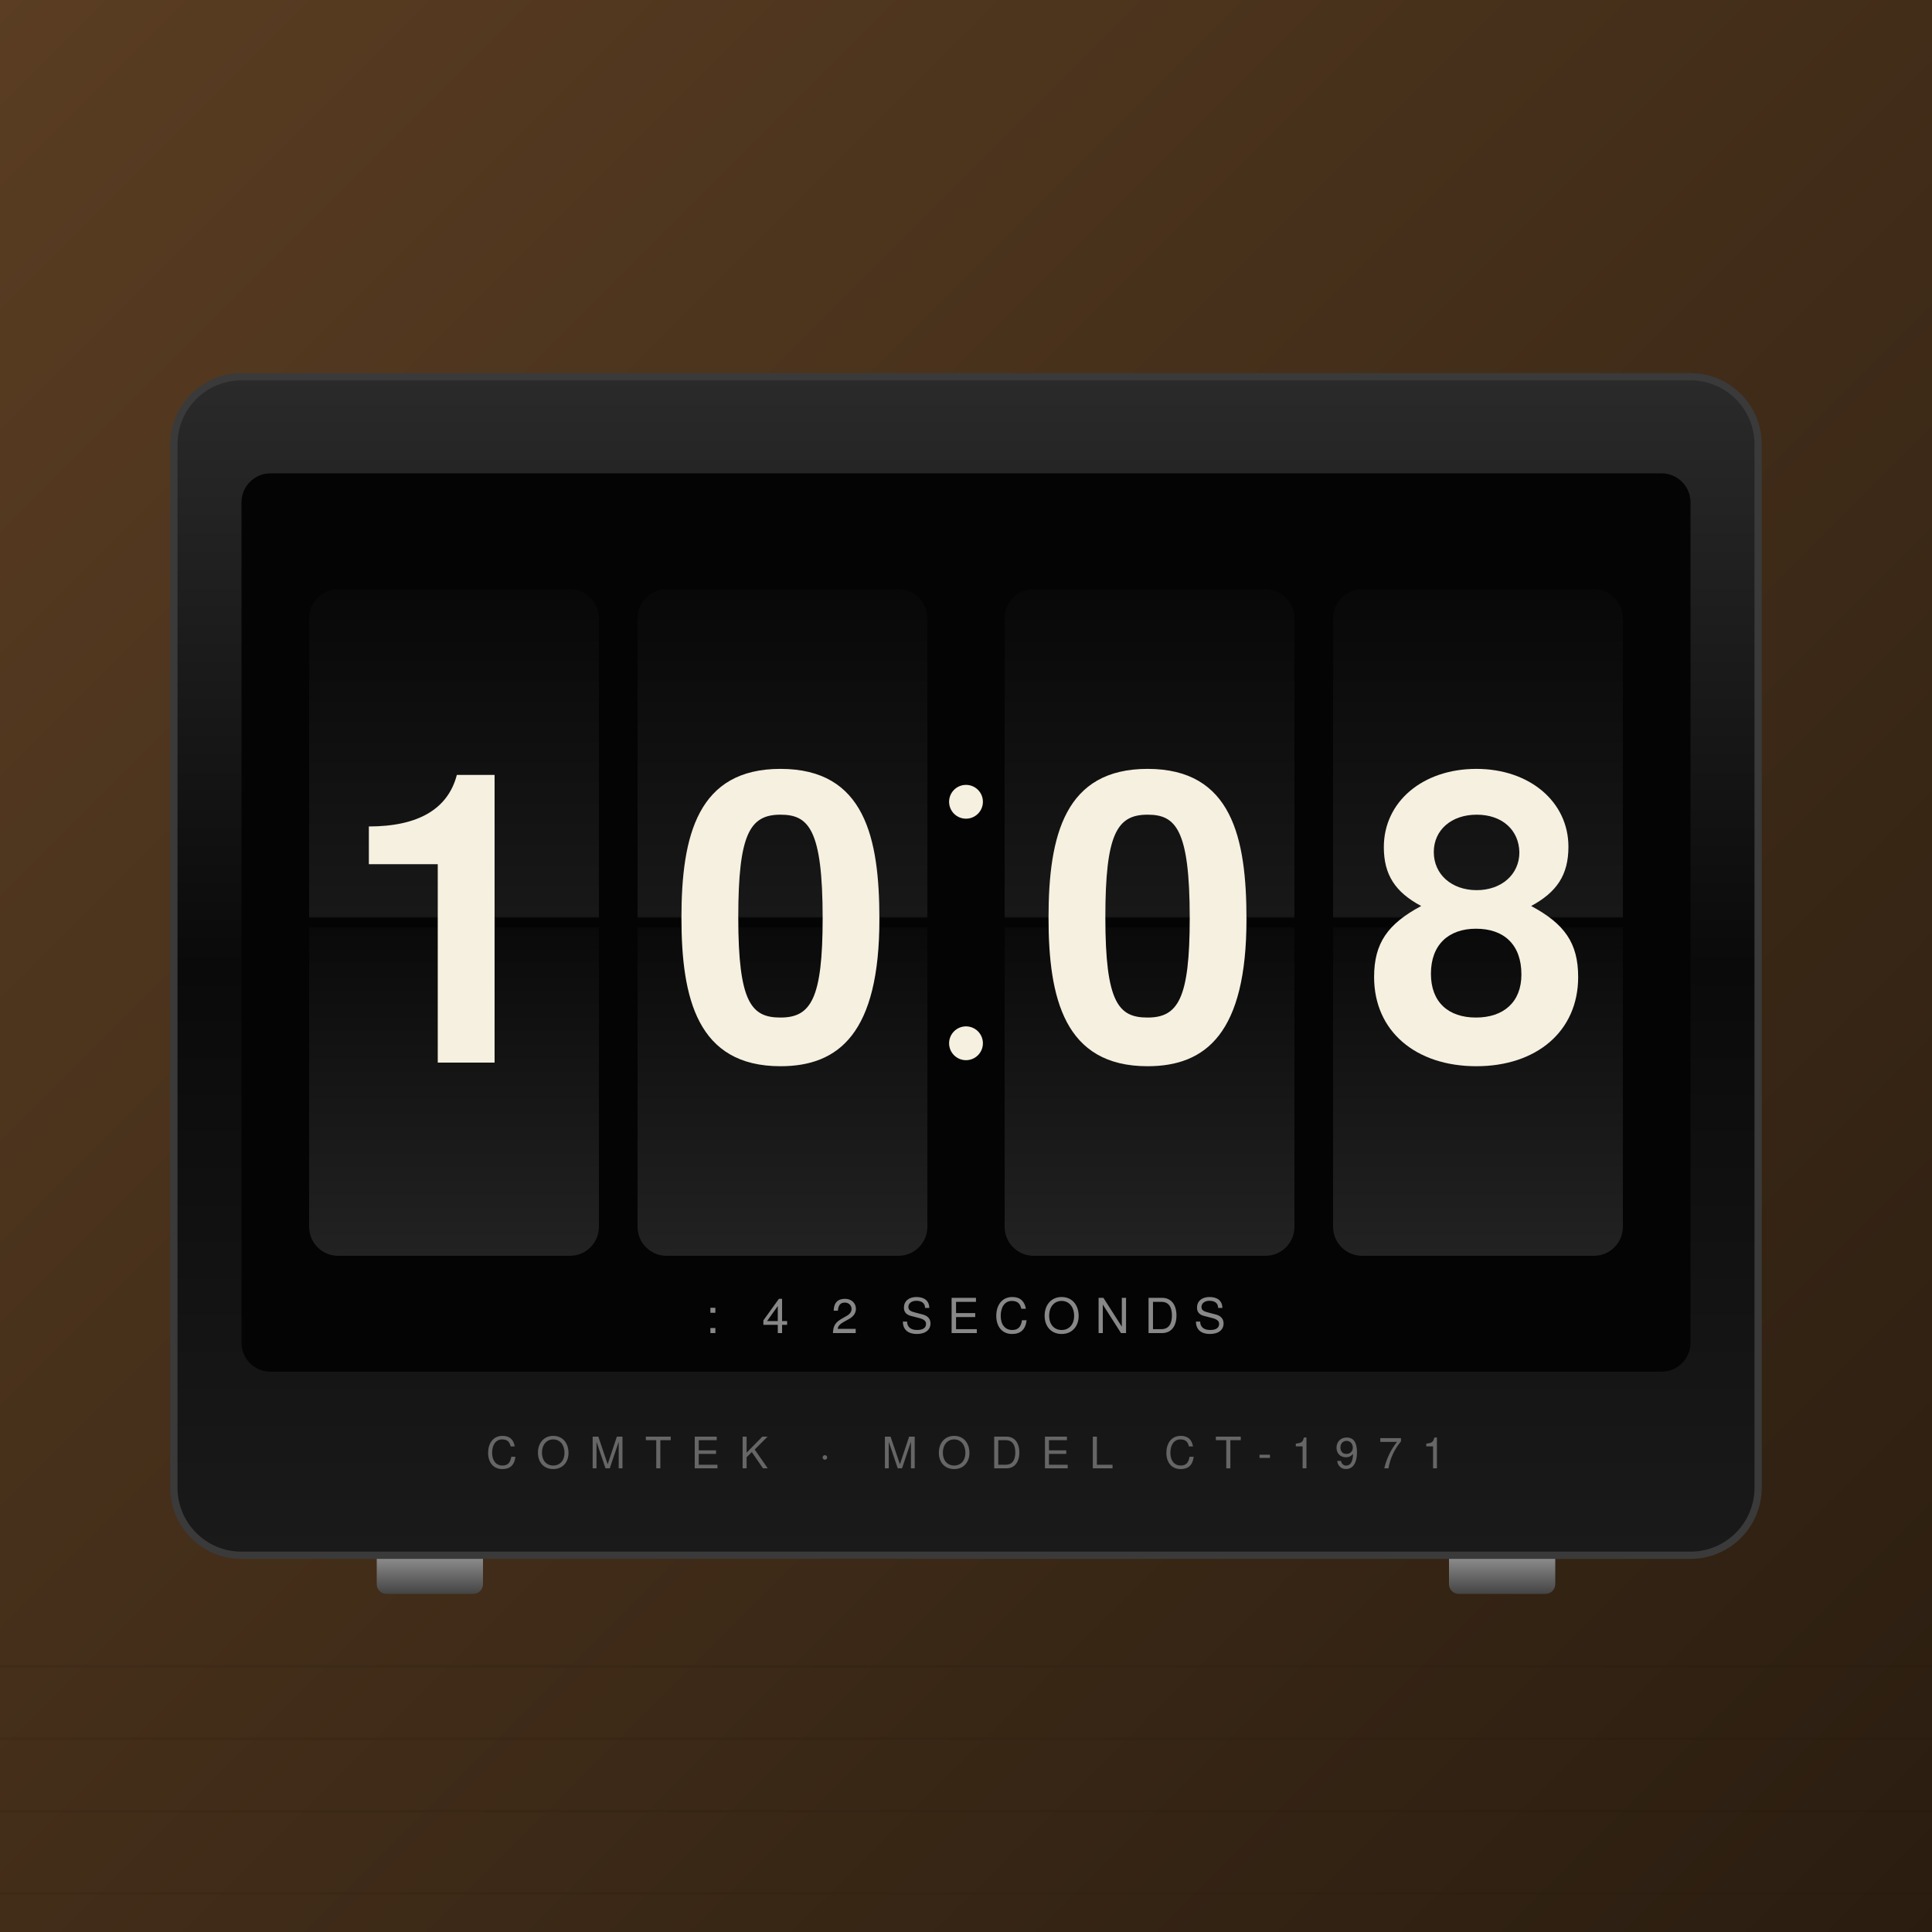
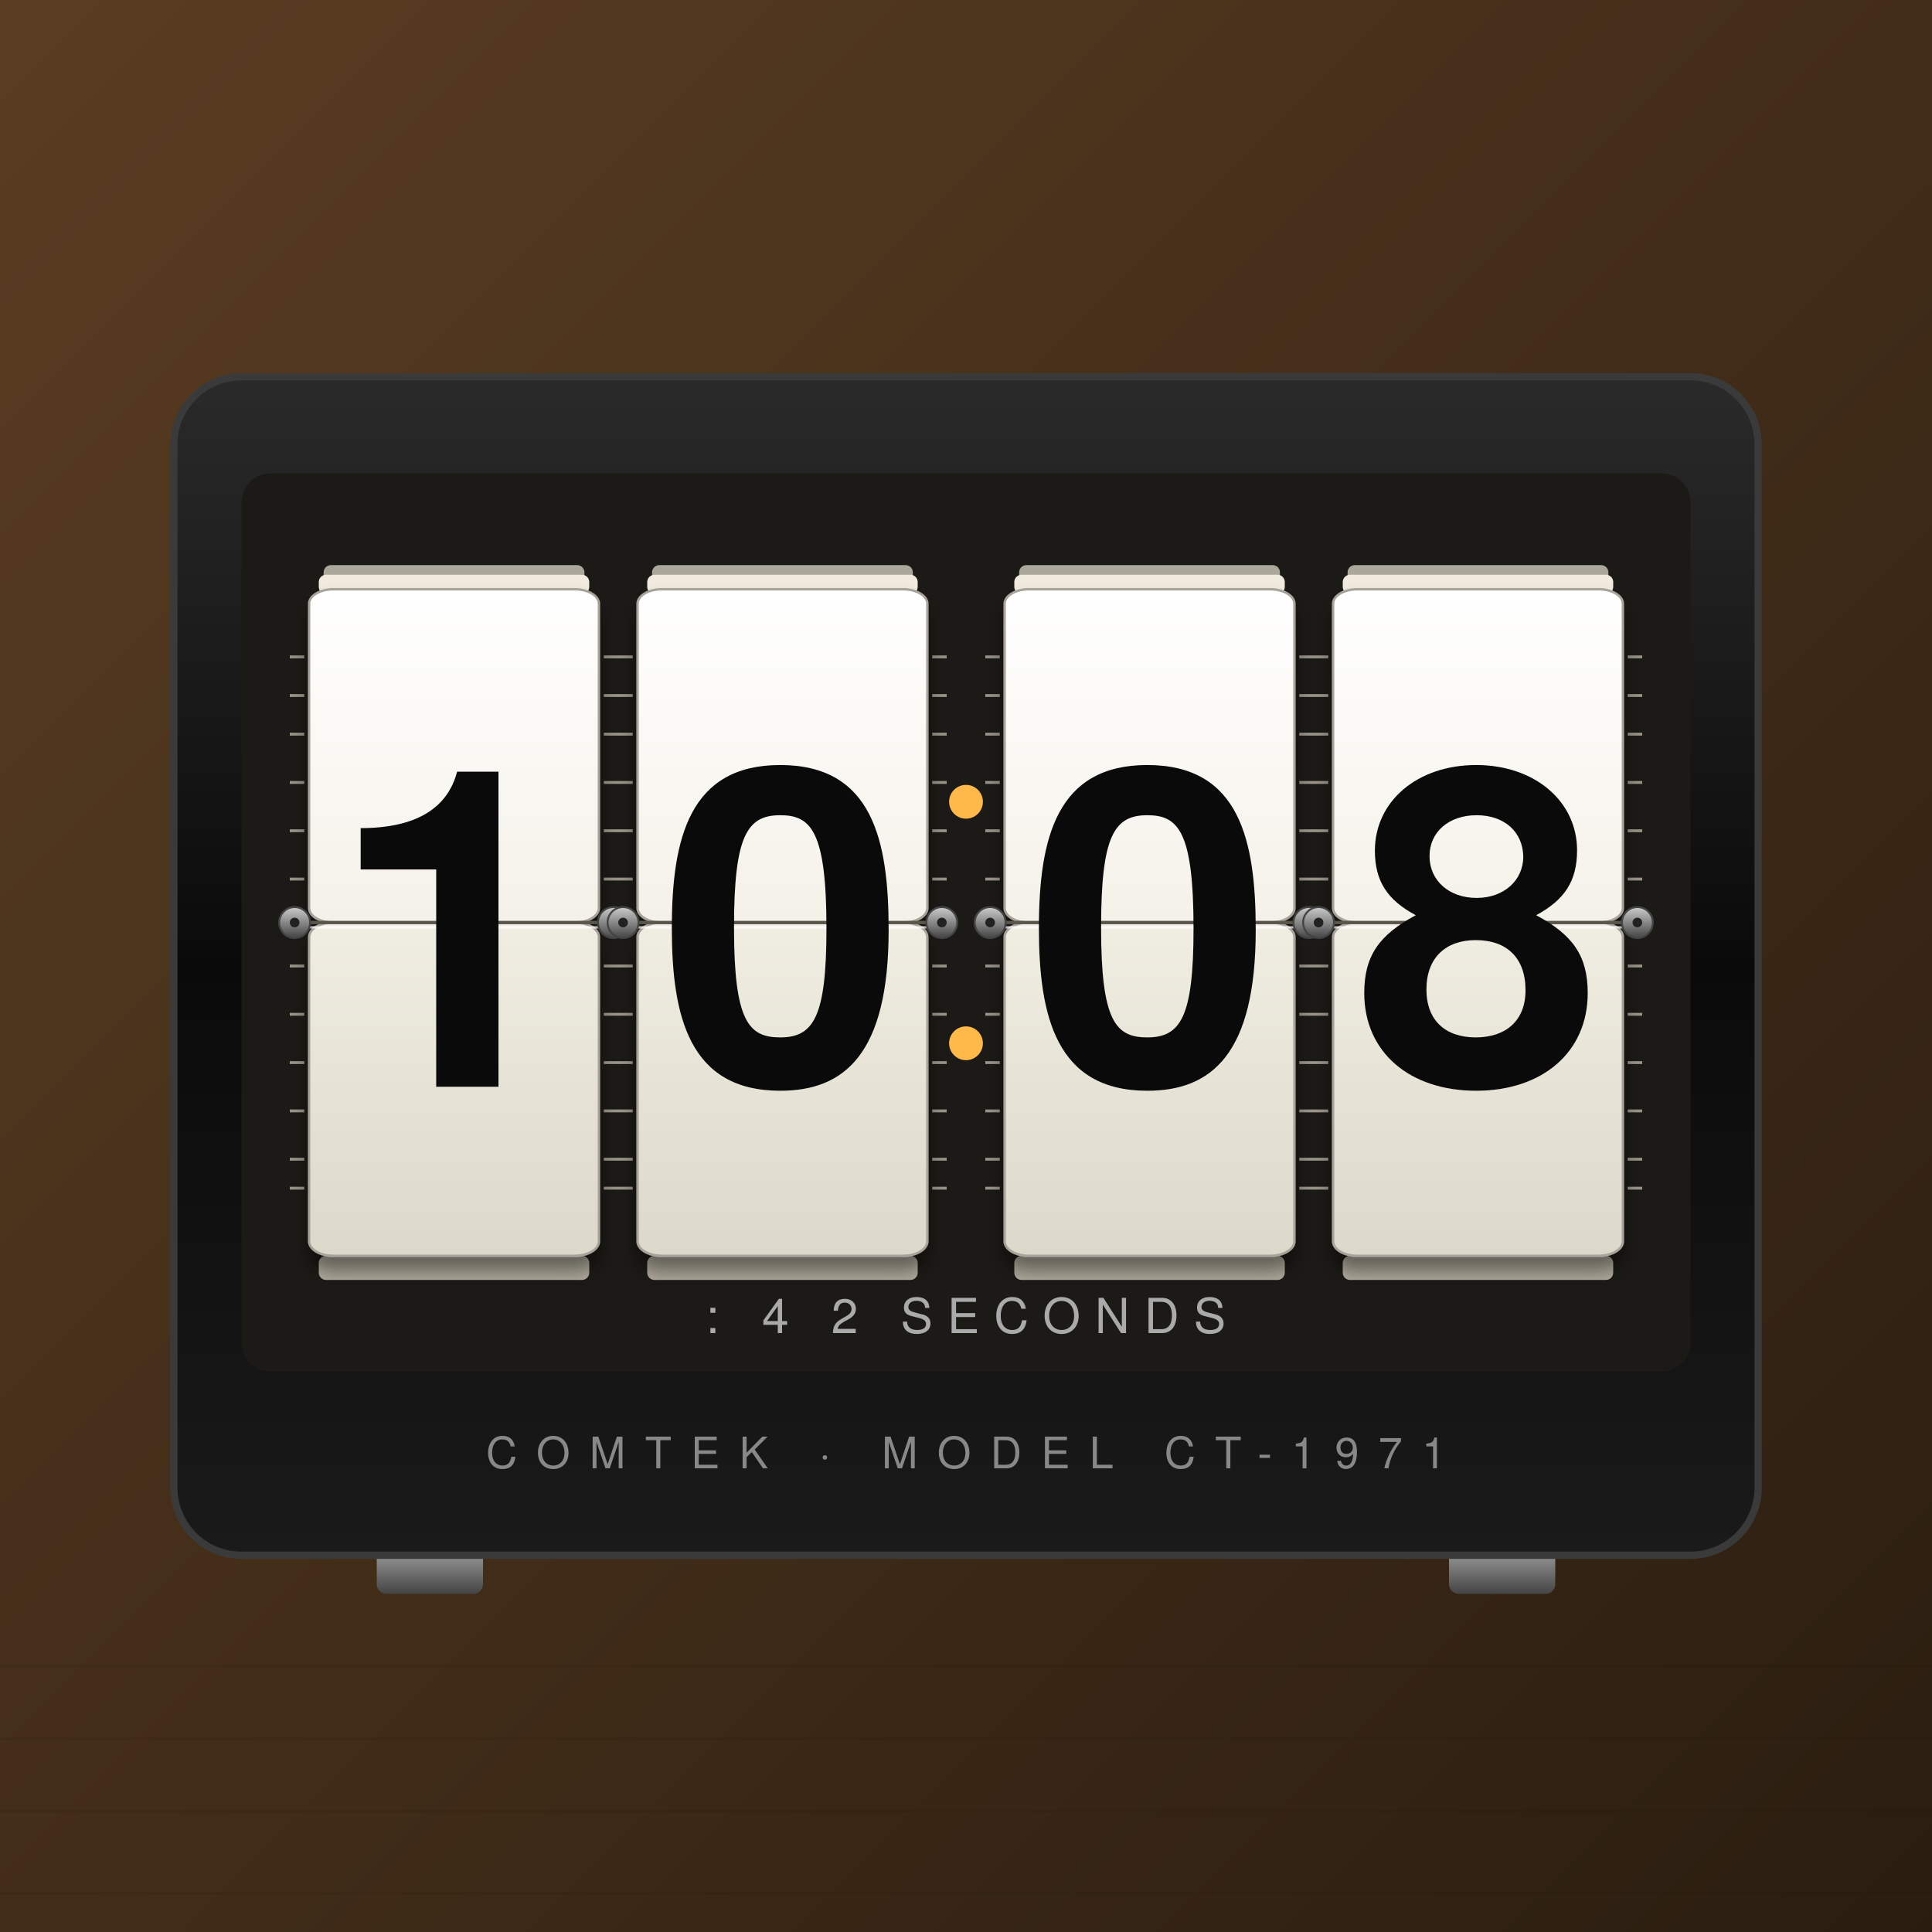
<svg xmlns="http://www.w3.org/2000/svg" viewBox="0 0 400 400" width="400" height="400">
  <defs>
    <linearGradient id="bg-fc" x1="0%" y1="0%" x2="100%" y2="100%">
      <stop offset="0%" stop-color="#5a3d22" />
      <stop offset="100%" stop-color="#2a1d10" />
    </linearGradient>
    <linearGradient id="case-fc" x1="0%" y1="0%" x2="0%" y2="100%">
      <stop offset="0%" stop-color="#2a2a2a" />
      <stop offset="50%" stop-color="#0a0a0a" />
      <stop offset="100%" stop-color="#1a1a1a" />
    </linearGradient>
-     <linearGradient id="card-fc" x1="0%" y1="0%" x2="0%" y2="100%">
-       <stop offset="0%" stop-color="#080808" />
-       <stop offset="49%" stop-color="#181818" />
-       <stop offset="50%" stop-color="#000000" />
-       <stop offset="51%" stop-color="#0a0a0a" />
-       <stop offset="100%" stop-color="#222222" />
-     </linearGradient>
    <linearGradient id="chrome-fc" x1="0%" y1="0%" x2="0%" y2="100%">
      <stop offset="0%" stop-color="#cccccc" />
      <stop offset="50%" stop-color="#888888" />
      <stop offset="100%" stop-color="#444444" />
    </linearGradient>
+     <linearGradient id="cardTop-fc" x1="0%" y1="0%" x2="0%" y2="100%">
+       <stop offset="0%" stop-color="#ffffff" />
+       <stop offset="100%" stop-color="#f4f1e8" />
+     </linearGradient>
+     <linearGradient id="cardBot-fc" x1="0%" y1="0%" x2="0%" y2="100%">
+       <stop offset="0%" stop-color="#f0ede2" />
+       <stop offset="100%" stop-color="#dcd8ca" />
+     </linearGradient>
+     <filter id="cardShadow-fc" x="-20%" y="-20%" width="140%" height="160%">
+       <feDropShadow dx="0" dy="3" stdDeviation="2" flood-color="#000" flood-opacity="0.45" />
+     </filter>
+     <symbol id="flipTile" overflow="visible">
+       <g stroke="#9a9489" stroke-width="0.6" stroke-linecap="butt">
+         <line x1="-4" y1="14" x2="-1" y2="14" />
+         <line x1="-4" y1="22" x2="-1" y2="22" />
+         <line x1="-4" y1="30" x2="-1" y2="30" />
+         <line x1="-4" y1="40" x2="-1" y2="40" />
+         <line x1="-4" y1="50" x2="-1" y2="50" />
+         <line x1="-4" y1="60" x2="-1" y2="60" />
+         <line x1="-4" y1="78" x2="-1" y2="78" />
+         <line x1="-4" y1="88" x2="-1" y2="88" />
+         <line x1="-4" y1="98" x2="-1" y2="98" />
+         <line x1="-4" y1="108" x2="-1" y2="108" />
+         <line x1="-4" y1="118" x2="-1" y2="118" />
+         <line x1="-4" y1="124" x2="-1" y2="124" />
+       </g>
+       <g stroke="#9a9489" stroke-width="0.6" stroke-linecap="butt">
+         <line x1="61" y1="14" x2="64" y2="14" />
+         <line x1="61" y1="22" x2="64" y2="22" />
+         <line x1="61" y1="30" x2="64" y2="30" />
+         <line x1="61" y1="40" x2="64" y2="40" />
+         <line x1="61" y1="50" x2="64" y2="50" />
+         <line x1="61" y1="60" x2="64" y2="60" />
+         <line x1="61" y1="78" x2="64" y2="78" />
+         <line x1="61" y1="88" x2="64" y2="88" />
+         <line x1="61" y1="98" x2="64" y2="98" />
+         <line x1="61" y1="108" x2="64" y2="108" />
+         <line x1="61" y1="118" x2="64" y2="118" />
+         <line x1="61" y1="124" x2="64" y2="124" />
+       </g>
+       <rect x="3" y="-5" width="54" height="6" rx="1.5" fill="#e8e2d2" opacity="0.7" />
+       <rect x="2" y="-3" width="56" height="4" rx="1.5" fill="#f0ebde" />
+       <rect x="2" y="138" width="56" height="5" rx="1.5" fill="#cdc7b6" opacity="0.85" />
+       <g filter="url(#cardShadow-fc)">
+         <rect width="60" height="69" rx="5" ry="3" fill="url(#cardTop-fc)" stroke="#a8a39a" stroke-width="0.5" />
+         <rect y="69" width="60" height="69" rx="5" ry="3" fill="url(#cardBot-fc)" stroke="#a8a39a" stroke-width="0.5" />
+       </g>
+       <rect x="2" y="1" width="56" height="1.5" fill="#ffffff" opacity="0.9" />
+       <line x1="0" y1="69" x2="60" y2="69" stroke="#5a564c" stroke-width="0.7" />
+       <line x1="0" y1="70" x2="60" y2="70" stroke="#ffffff" stroke-width="0.5" opacity="0.7" />
+       <circle cx="-3" cy="69" r="3.2" fill="url(#chrome-fc)" stroke="#444" stroke-width="0.4" />
+       <circle cx="63" cy="69" r="3.2" fill="url(#chrome-fc)" stroke="#444" stroke-width="0.4" />
+       <circle cx="-3" cy="69" r="1" fill="#222" />
+       <circle cx="63" cy="69" r="1" fill="#222" />
+     </symbol>
  </defs>
  <rect width="400" height="400" fill="url(#bg-fc)" />
  <g opacity="0.12" stroke="#1a0e04" stroke-width="0.5">
    <line x1="0" y1="345" x2="400" y2="345" />
    <line x1="0" y1="360" x2="400" y2="360" />
    <line x1="0" y1="375" x2="400" y2="375" />
    <line x1="0" y1="392" x2="400" y2="392" />
  </g>
  <rect x="78" y="316" width="22" height="14" rx="2" fill="url(#chrome-fc)" />
  <rect x="300" y="316" width="22" height="14" rx="2" fill="url(#chrome-fc)" />
  <rect x="36" y="78" width="328" height="244" rx="14" fill="url(#case-fc)" stroke="#3a3a3a" stroke-width="1.5" />
-   <rect x="50" y="98" width="300" height="186" rx="6" fill="#040404" />
+   <rect x="50" y="98" width="300" height="186" rx="6" fill="#1c1a16" />
  <g transform="translate(64, 122)">
-     <rect width="60" height="138" rx="6" fill="url(#card-fc)" />
-     <line x1="0" y1="69" x2="60" y2="69" stroke="#040404" stroke-width="2" />
-     <text x="30" y="98" text-anchor="middle" font-family="'Helvetica Neue', 'Arial Black', sans-serif" font-weight="900" font-size="84" fill="#f5f0e0">1</text>
+     <use href="#flipTile" />
+     <text x="30" y="103" text-anchor="middle" font-family="'Helvetica Neue', 'Arial Black', 'Segoe UI', sans-serif" font-weight="900" font-size="92" fill="#0a0a0a">1</text>
  </g>
  <g transform="translate(132, 122)">
-     <rect width="60" height="138" rx="6" fill="url(#card-fc)" />
-     <line x1="0" y1="69" x2="60" y2="69" stroke="#040404" stroke-width="2" />
-     <text x="30" y="98" text-anchor="middle" font-family="'Helvetica Neue', 'Arial Black', sans-serif" font-weight="900" font-size="84" fill="#f5f0e0">0</text>
+     <use href="#flipTile" />
+     <text x="30" y="103" text-anchor="middle" font-family="'Helvetica Neue', 'Arial Black', 'Segoe UI', sans-serif" font-weight="900" font-size="92" fill="#0a0a0a">0</text>
  </g>
-   <g fill="#f5f0e0">
+   <g fill="#ffb84a">
    <circle cx="200" cy="166" r="3.5" />
    <circle cx="200" cy="216" r="3.5" />
  </g>
  <g transform="translate(208, 122)">
-     <rect width="60" height="138" rx="6" fill="url(#card-fc)" />
-     <line x1="0" y1="69" x2="60" y2="69" stroke="#040404" stroke-width="2" />
-     <text x="30" y="98" text-anchor="middle" font-family="'Helvetica Neue', 'Arial Black', sans-serif" font-weight="900" font-size="84" fill="#f5f0e0">0</text>
+     <use href="#flipTile" />
+     <text x="30" y="103" text-anchor="middle" font-family="'Helvetica Neue', 'Arial Black', 'Segoe UI', sans-serif" font-weight="900" font-size="92" fill="#0a0a0a">0</text>
  </g>
  <g transform="translate(276, 122)">
-     <rect width="60" height="138" rx="6" fill="url(#card-fc)" />
-     <line x1="0" y1="69" x2="60" y2="69" stroke="#040404" stroke-width="2" />
-     <text x="30" y="98" text-anchor="middle" font-family="'Helvetica Neue', 'Arial Black', sans-serif" font-weight="900" font-size="84" fill="#f5f0e0">8</text>
+     <use href="#flipTile" />
+     <text x="30" y="103" text-anchor="middle" font-family="'Helvetica Neue', 'Arial Black', 'Segoe UI', sans-serif" font-weight="900" font-size="92" fill="#0a0a0a">8</text>
  </g>
-   <text x="200" y="276" text-anchor="middle" font-family="'Helvetica Neue', sans-serif" font-size="10" font-weight="500" fill="#888" letter-spacing="3">: 4 2 SECONDS</text>
-   <text x="200" y="304" text-anchor="middle" font-family="'Helvetica Neue', sans-serif" font-size="9" fill="#666" letter-spacing="4">COMTEK · MODEL CT-1971</text>
+   <text x="200" y="276" text-anchor="middle" font-family="'Helvetica Neue', sans-serif" font-size="10" font-weight="500" fill="#aaa" letter-spacing="3">: 4 2 SECONDS</text>
+   <text x="200" y="304" text-anchor="middle" font-family="'Helvetica Neue', sans-serif" font-size="9" fill="#888" letter-spacing="4">COMTEK · MODEL CT-1971</text>
</svg>
